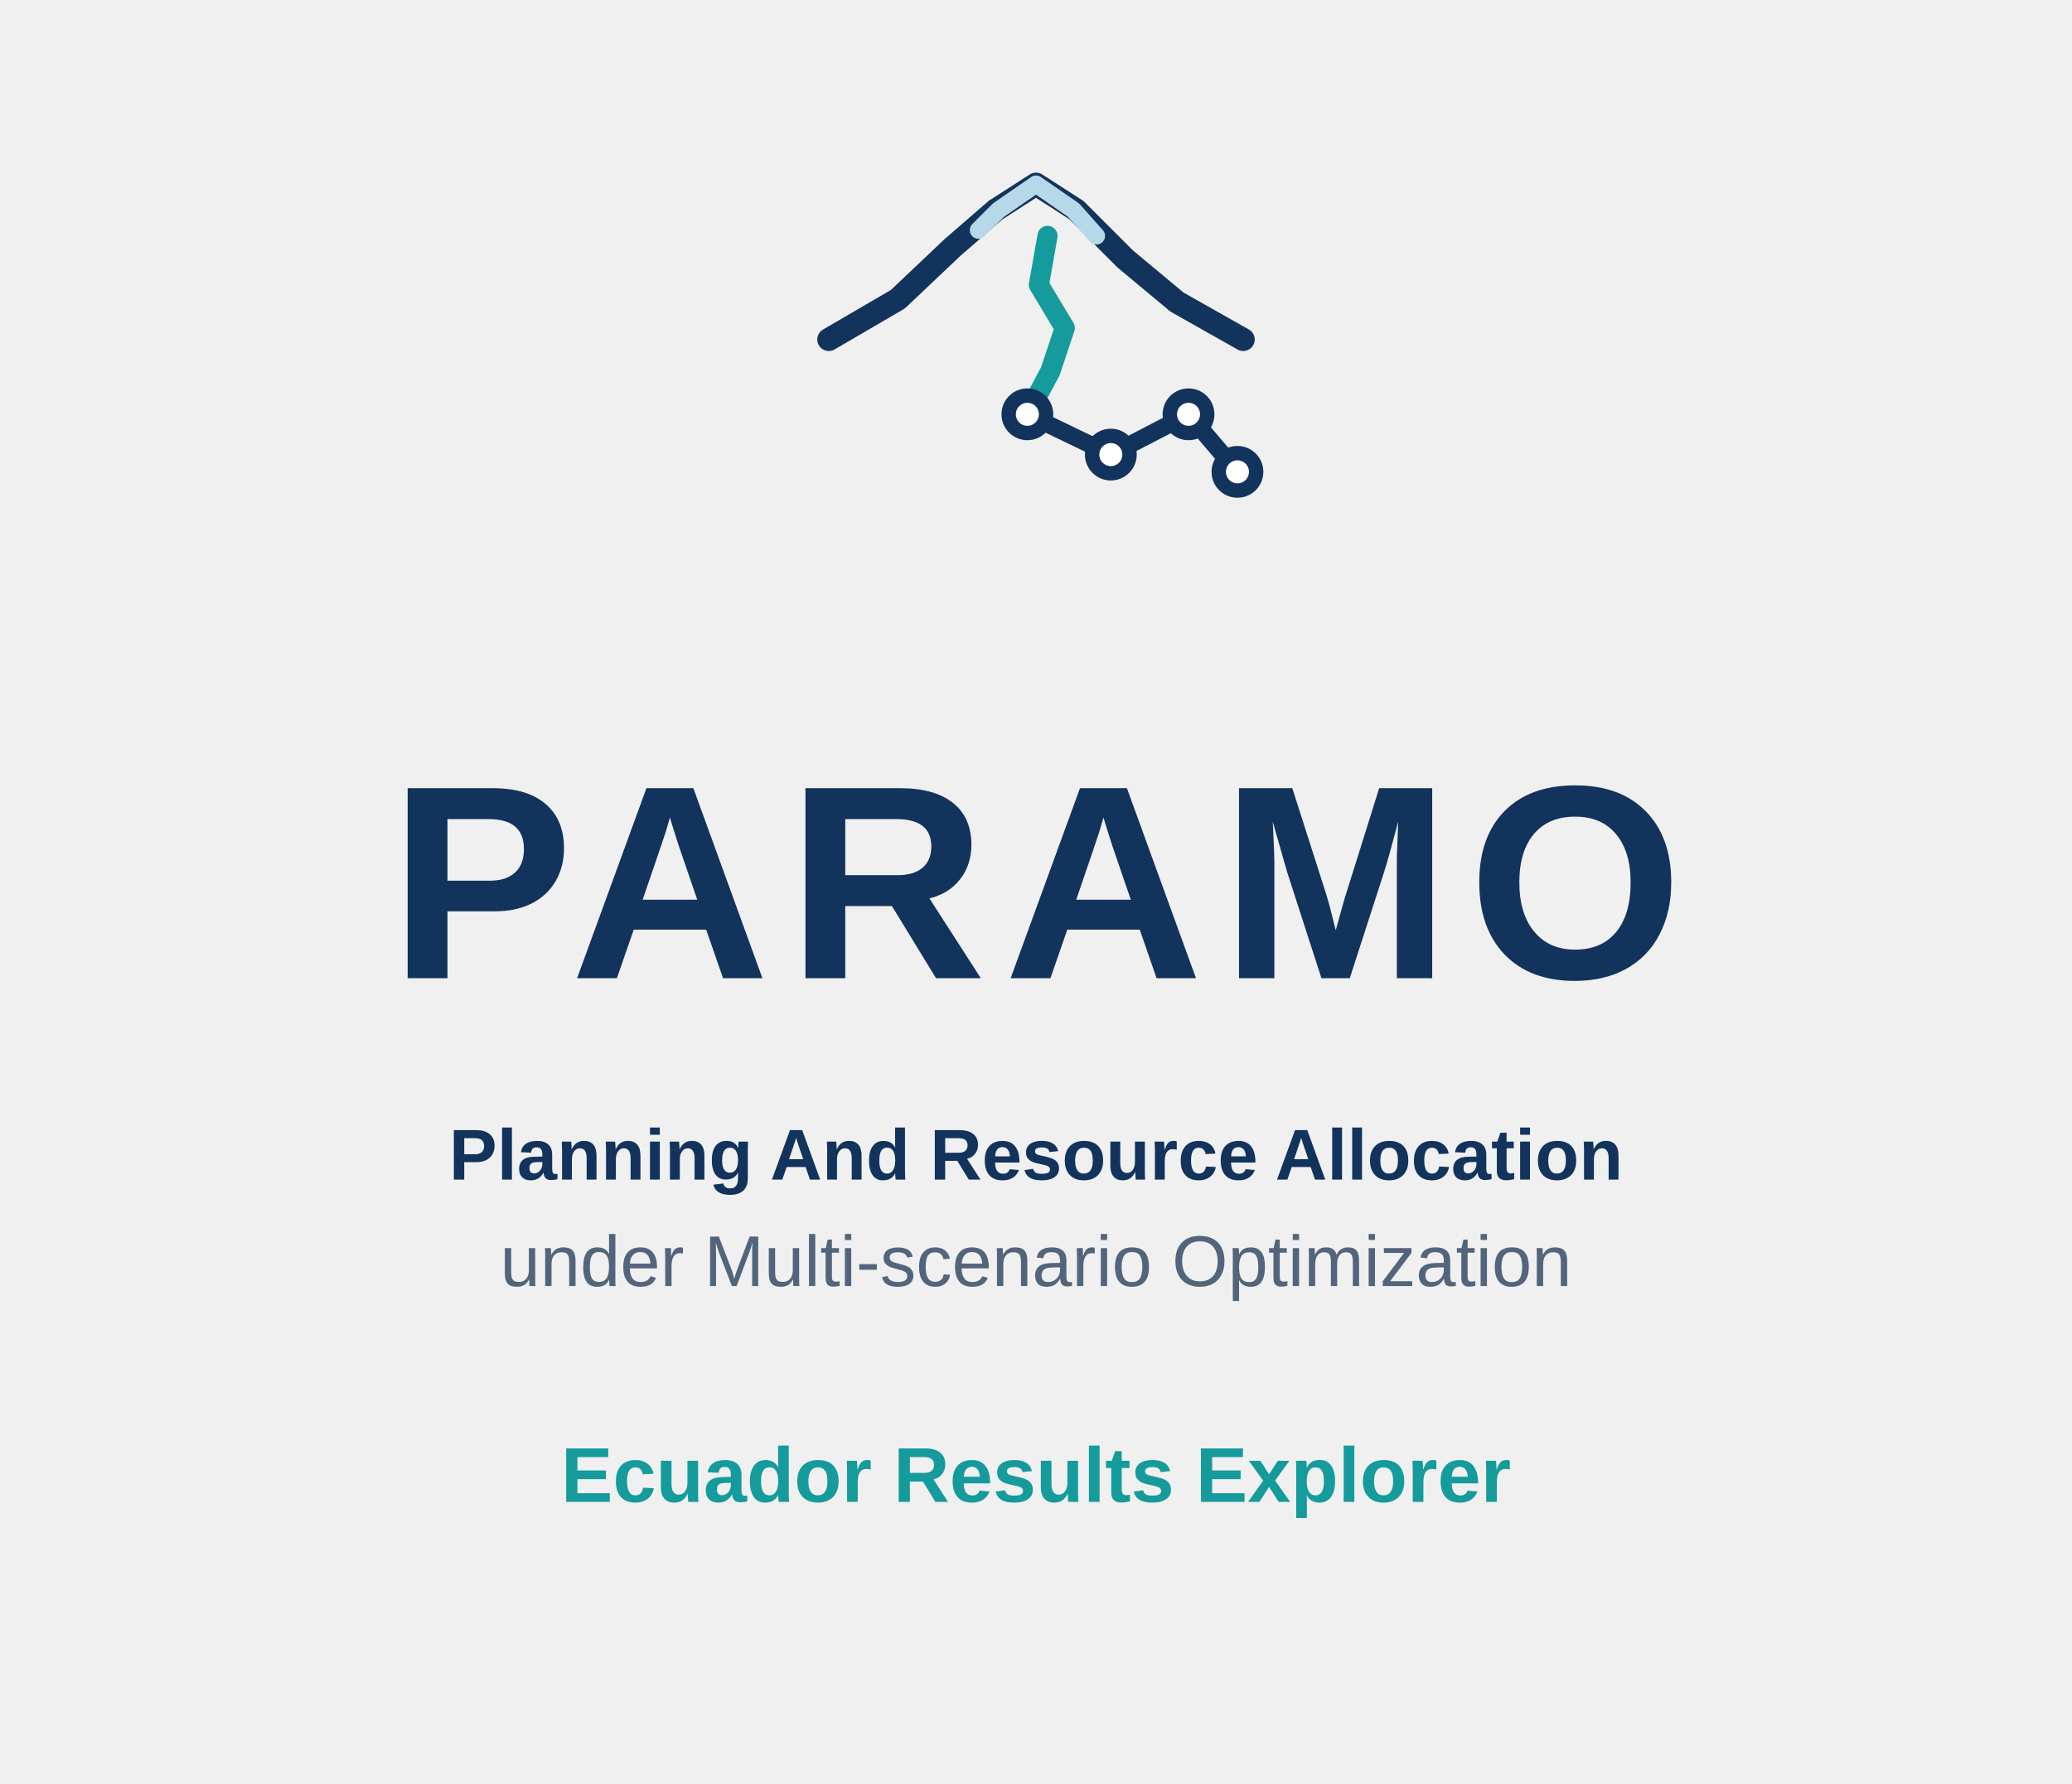
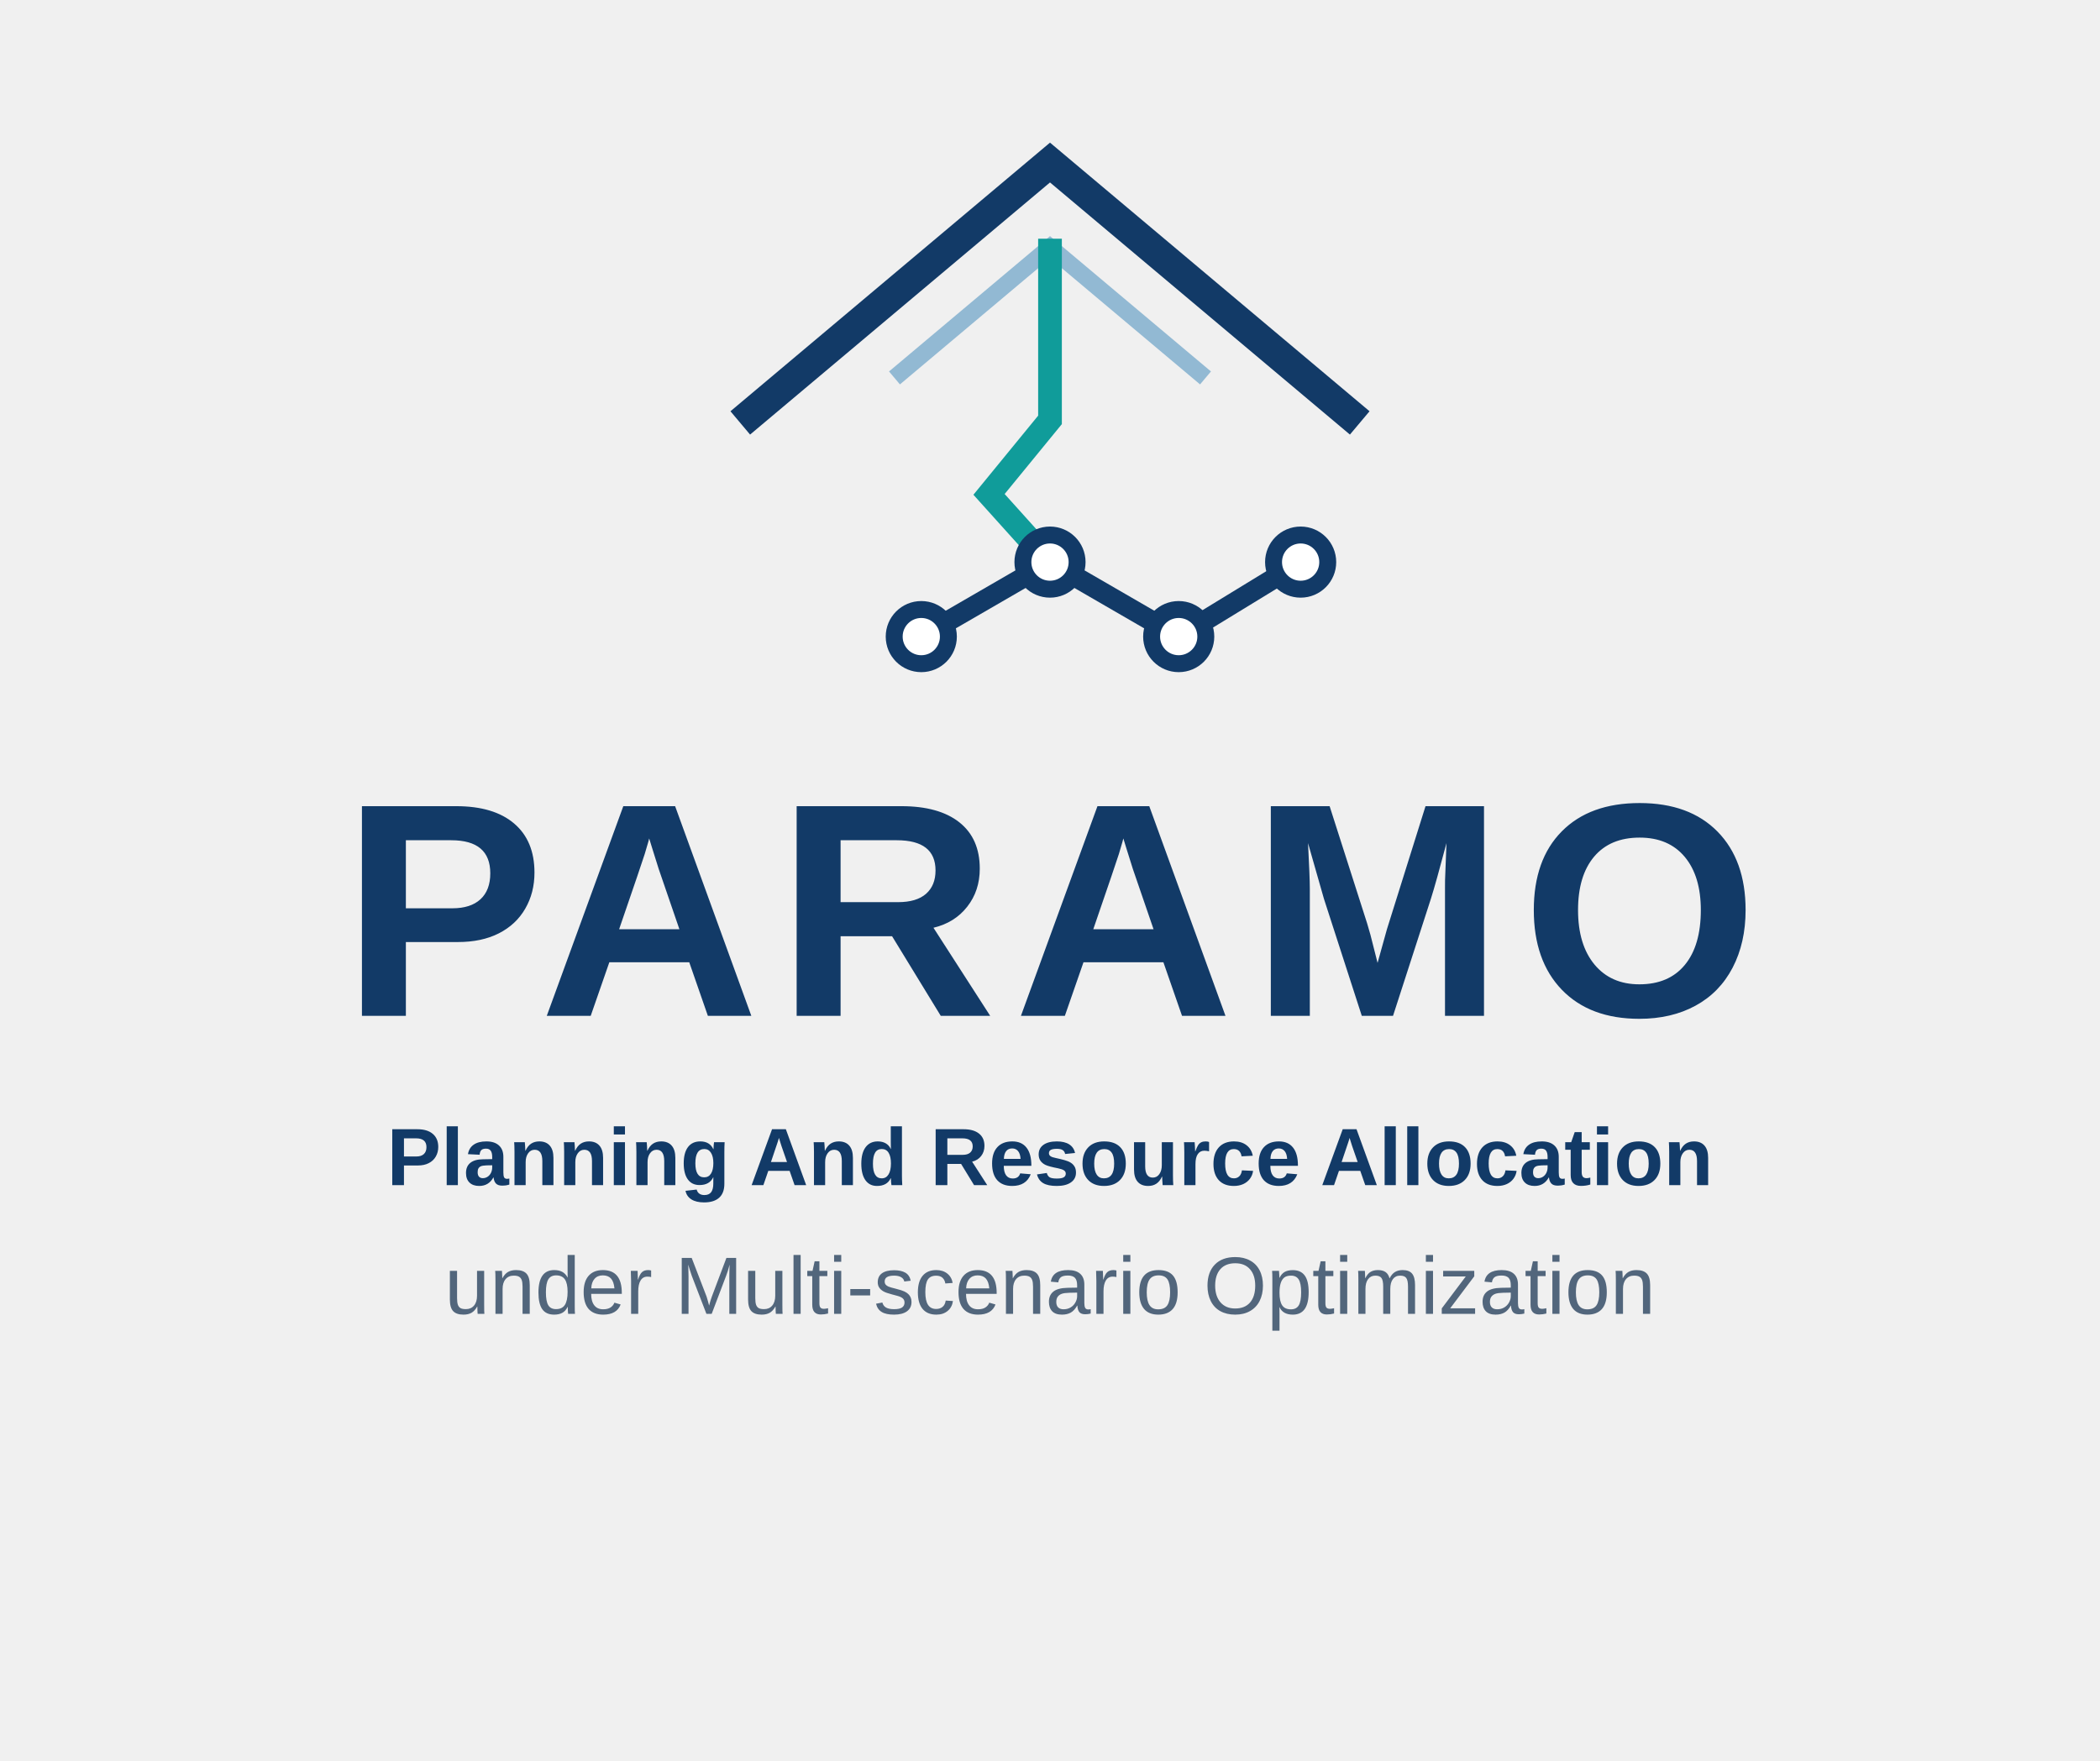
- <svg xmlns="http://www.w3.org/2000/svg" viewBox="0 0 720 620" role="img" aria-labelledby="title desc">
-   <g transform="translate(270 20)">
-     <g fill="none" stroke-linecap="round" stroke-linejoin="round">
-       <path d="M18 98 L42 84 L61 66 L76 53 L90 44 L104 53 L121 70 L139 85 L162 98" stroke="#12335C" stroke-width="8" />
-       <path d="M70 60 L77 53 L90 44 L103 53 L111 62" stroke="#B7D8E8" stroke-width="6" />
-       <path d="M94 62 L91 79 L100 94 L95 109 L87 124" stroke="#159B9B" stroke-width="7" />
-       <path d="M87 124 L116 138 L143 124 L160 144" stroke="#12335C" stroke-width="6" />
-       <circle cx="87" cy="124" r="6.5" fill="#FFFFFF" stroke="#12335C" stroke-width="5" />
-       <circle cx="116" cy="138" r="6.5" fill="#FFFFFF" stroke="#12335C" stroke-width="5" />
-       <circle cx="143" cy="124" r="6.5" fill="#FFFFFF" stroke="#12335C" stroke-width="5" />
-       <circle cx="160" cy="144" r="6.5" fill="#FFFFFF" stroke="#12335C" stroke-width="5" />
+ <svg xmlns="http://www.w3.org/2000/svg" viewBox="0 0 620 520" role="img" aria-labelledby="title desc">
+   <g transform="translate(200 30)">
+     <g fill="none" stroke-linecap="square" stroke-linejoin="miter">
+       <path d="M22 92 L110 18 L198 92" stroke="#123A67" stroke-width="9" />
+       <path d="M66 80 L110 43 L154 80" stroke="#92B9D3" stroke-width="5" />
+       <path d="M110 44 L110 94 L92 116 L110 136" stroke="#109C9A" stroke-width="7" />
+       <path d="M110 136 L72 158 M110 136 L148 158 L184 136" stroke="#123A67" stroke-width="6" />
+       <circle cx="72" cy="158" r="8" fill="white" stroke="#123A67" stroke-width="5" />
+       <circle cx="110" cy="136" r="8" fill="white" stroke="#123A67" stroke-width="5" />
+       <circle cx="148" cy="158" r="8" fill="white" stroke="#123A67" stroke-width="5" />
+       <circle cx="184" cy="136" r="8" fill="white" stroke="#123A67" stroke-width="5" />
    </g>
  </g>
-   <text x="360" y="340" text-anchor="middle" font-family="Arial, Helvetica, sans-serif" font-size="96" font-weight="800" letter-spacing="6" fill="#12335C">PARAMO</text>
-   <text x="360" y="410" text-anchor="middle" font-family="Arial, Helvetica, sans-serif" font-size="25" font-weight="600" fill="#12335C">Planning And Resource Allocation</text>
-   <text x="360" y="447" text-anchor="middle" font-family="Arial, Helvetica, sans-serif" font-size="25" font-weight="500" fill="#53657C">under Multi-scenario Optimization</text>
-   <text x="360" y="522" text-anchor="middle" font-family="Arial, Helvetica, sans-serif" font-size="27" font-weight="700" fill="#159B9B">Ecuador Results Explorer</text>
+   <text x="310" y="300" text-anchor="middle" font-family="Arial, Helvetica, sans-serif" font-size="90" font-weight="800" letter-spacing="5" fill="#123A67">PARAMO</text>
+   <text x="310" y="350" text-anchor="middle" font-family="Arial, Helvetica, sans-serif" font-size="24" font-weight="700" fill="#123A67">Planning And Resource Allocation</text>
+   <text x="310" y="388" text-anchor="middle" font-family="Arial, Helvetica, sans-serif" font-size="24" font-weight="500" fill="#52667C">under Multi-scenario Optimization</text>
</svg>
